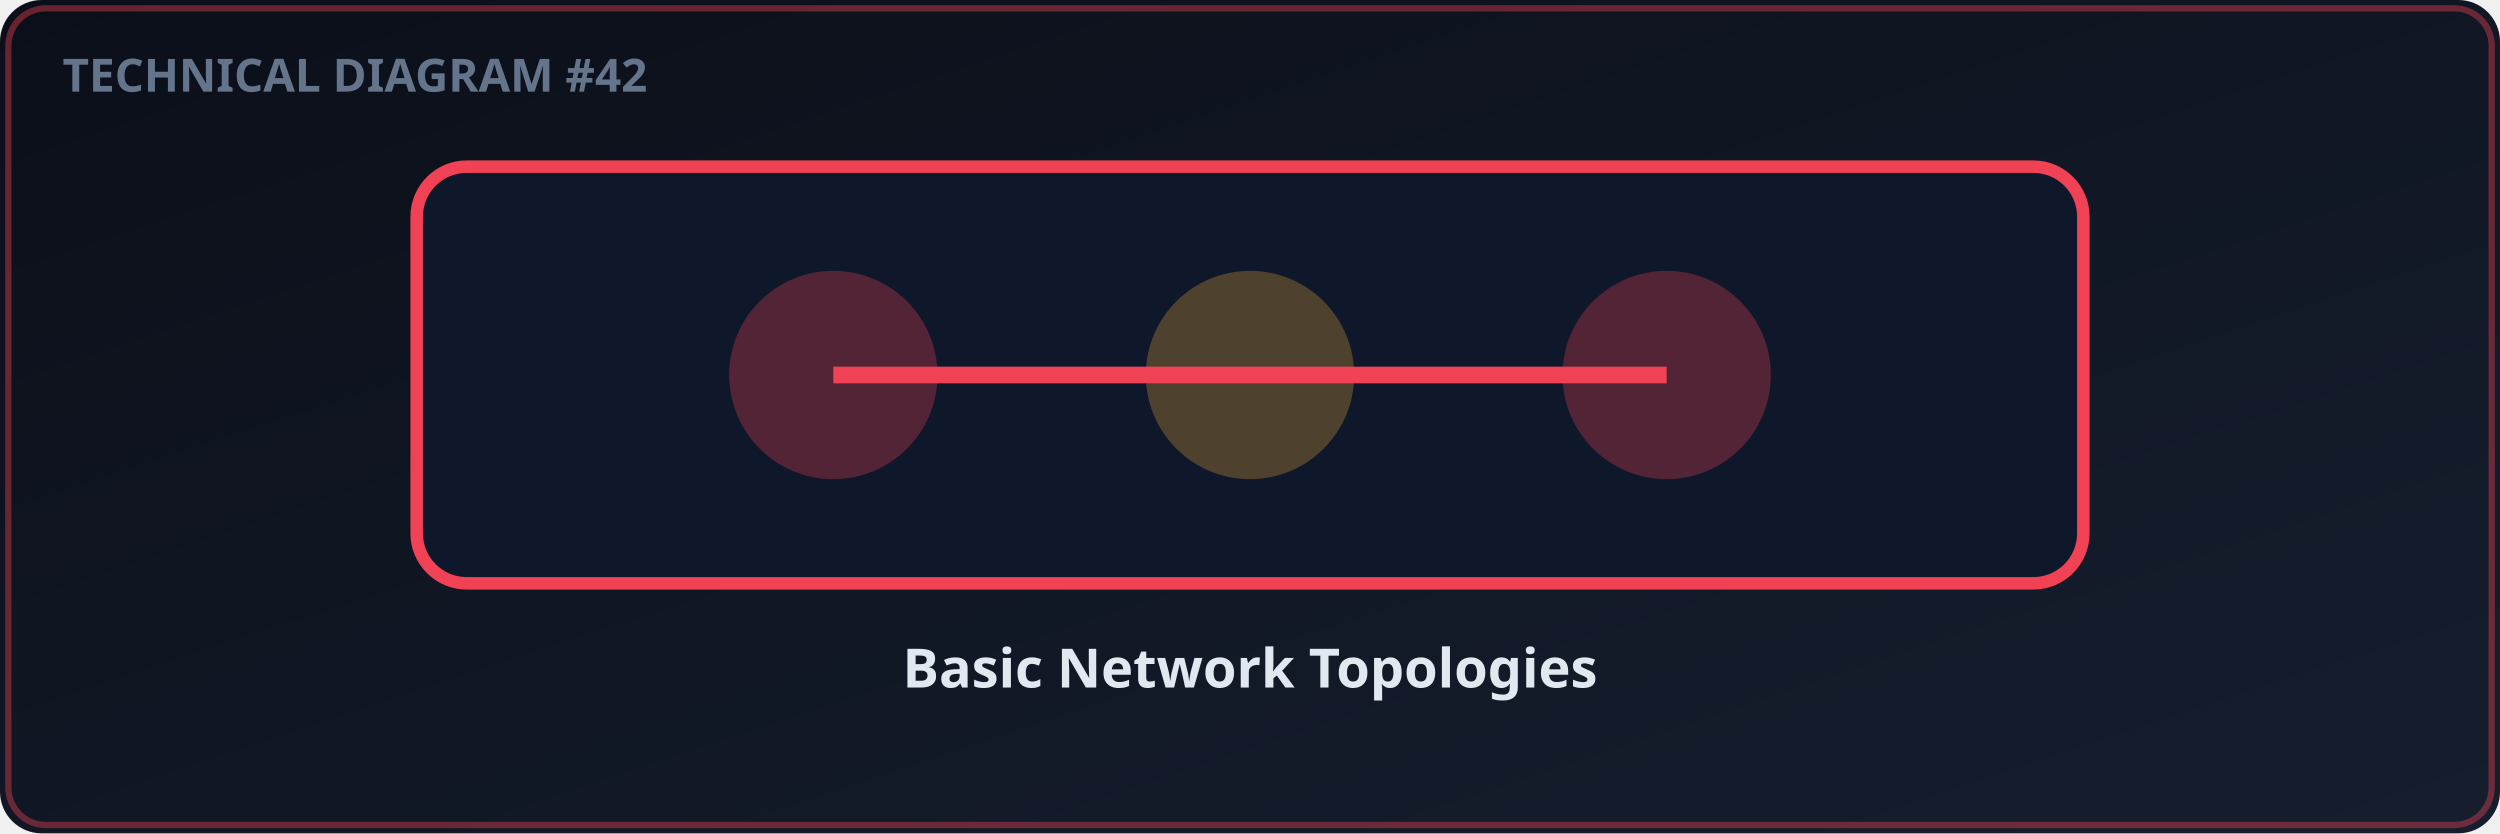
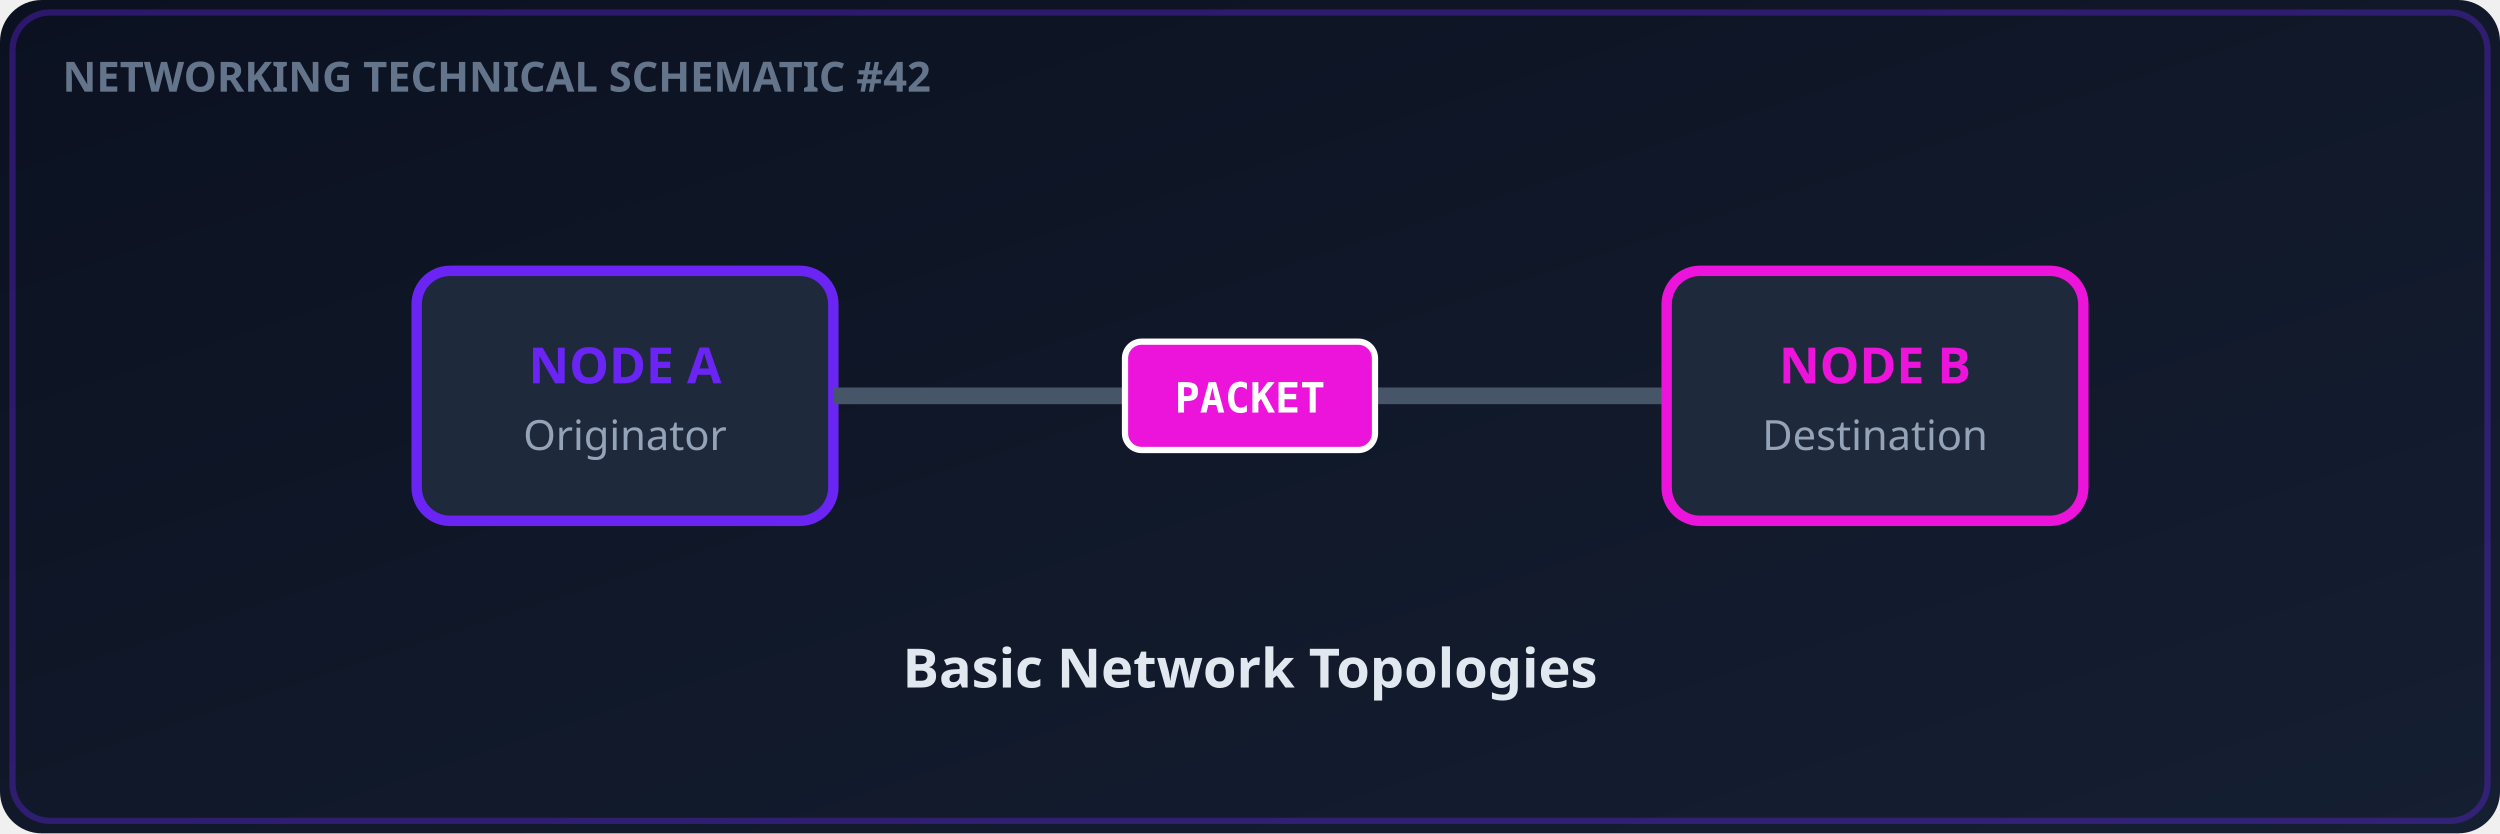
<svg xmlns="http://www.w3.org/2000/svg" width="600" height="200" viewBox="0 0 600 200">
  <defs>
    <linearGradient id="bgGrad_42" x1="0%" y1="0%" x2="100%" y2="100%">
-       <stop offset="0%" stop-color="#0b0f19" />
-       <stop offset="100%" stop-color="#161e2e" />
+       <stop offset="0%" stop-color="#0b1120" />
+       <stop offset="100%" stop-color="#151f32" />
    </linearGradient>
+     <marker id="arrow" viewBox="0 0 10 10" refX="5" refY="5" markerWidth="6" markerHeight="6" orient="auto-start-reverse">
+       <path d="M 0 0 L 10 5 L 0 10 z" fill="hsl(260, 90%, 55%)" />
+     </marker>
  </defs>
  <rect width="600" height="200" fill="url(#bgGrad_42)" rx="10" />
-   <rect width="596" height="196" x="2" y="2" fill="none" stroke="hsl(354, 85%, 60%)" stroke-width="1.5" stroke-opacity="0.4" rx="9" />
-   <text x="15" y="22" fill="#64748b" font-family="sans-serif" font-size="11" font-weight="bold">TECHNICAL DIAGRAM #42</text>
-   <rect x="100" y="40" width="400" height="100" rx="12" fill="#0f172a" stroke="hsl(354, 85%, 60%)" stroke-width="3" />
-   <circle cx="200" cy="90" r="25" fill="hsl(354, 85%, 60%)" opacity="0.3" />
-   <circle cx="300" cy="90" r="25" fill="hsl(39, 75%, 55%)" opacity="0.3" />
-   <circle cx="400" cy="90" r="25" fill="hsl(354, 85%, 60%)" opacity="0.3" />
-   <line x1="200" y1="90" x2="400" y2="90" stroke="hsl(354, 85%, 60%)" stroke-width="4" />
-   <text x="300" y="165" text-anchor="middle" fill="#e2e8f0" font-family="sans-serif" font-size="13" font-weight="bold">Basic Network Topologies</text>
+   <rect width="594" height="194" x="3" y="3" fill="none" stroke="hsl(260, 90%, 55%)" stroke-width="1.5" stroke-opacity="0.35" rx="9" />
+   <text x="15" y="22" fill="#64748b" font-family="sans-serif" font-size="10" font-weight="bold">NETWORKING TECHNICAL SCHEMATIC #42</text>
+   <g transform="translate(80, 30)">
+     <rect x="20" y="35" width="100" height="60" rx="8" fill="#1e293b" stroke="hsl(260, 90%, 55%)" stroke-width="2.5" />
+     <text x="70" y="62" text-anchor="middle" fill="hsl(260, 90%, 55%)" font-family="sans-serif" font-size="12" font-weight="bold">NODE A</text>
+     <text x="70" y="78" text-anchor="middle" fill="#94a3b8" font-family="sans-serif" font-size="10">Originator</text>
+     <line x1="120" y1="65" x2="320" y2="65" stroke="#475569" stroke-width="4" />
+     <rect x="190" y="52" width="60" height="26" rx="4" fill="hsl(305, 85%, 50%)" stroke="#ffffff" stroke-width="1.5" />
+     <text x="220" y="69" text-anchor="middle" fill="#ffffff" font-family="monospace" font-size="10" font-weight="bold">PACKET</text>
+     <rect x="320" y="35" width="100" height="60" rx="8" fill="#1e293b" stroke="hsl(305, 85%, 50%)" stroke-width="2.5" />
+     <text x="370" y="62" text-anchor="middle" fill="hsl(305, 85%, 50%)" font-family="sans-serif" font-size="12" font-weight="bold">NODE B</text>
+     <text x="370" y="78" text-anchor="middle" fill="#94a3b8" font-family="sans-serif" font-size="10">Destination</text>
+     <text x="220" y="135" text-anchor="middle" fill="#e2e8f0" font-family="sans-serif" font-size="13" font-weight="bold">Basic Network Topologies</text>
+   </g>
</svg>
